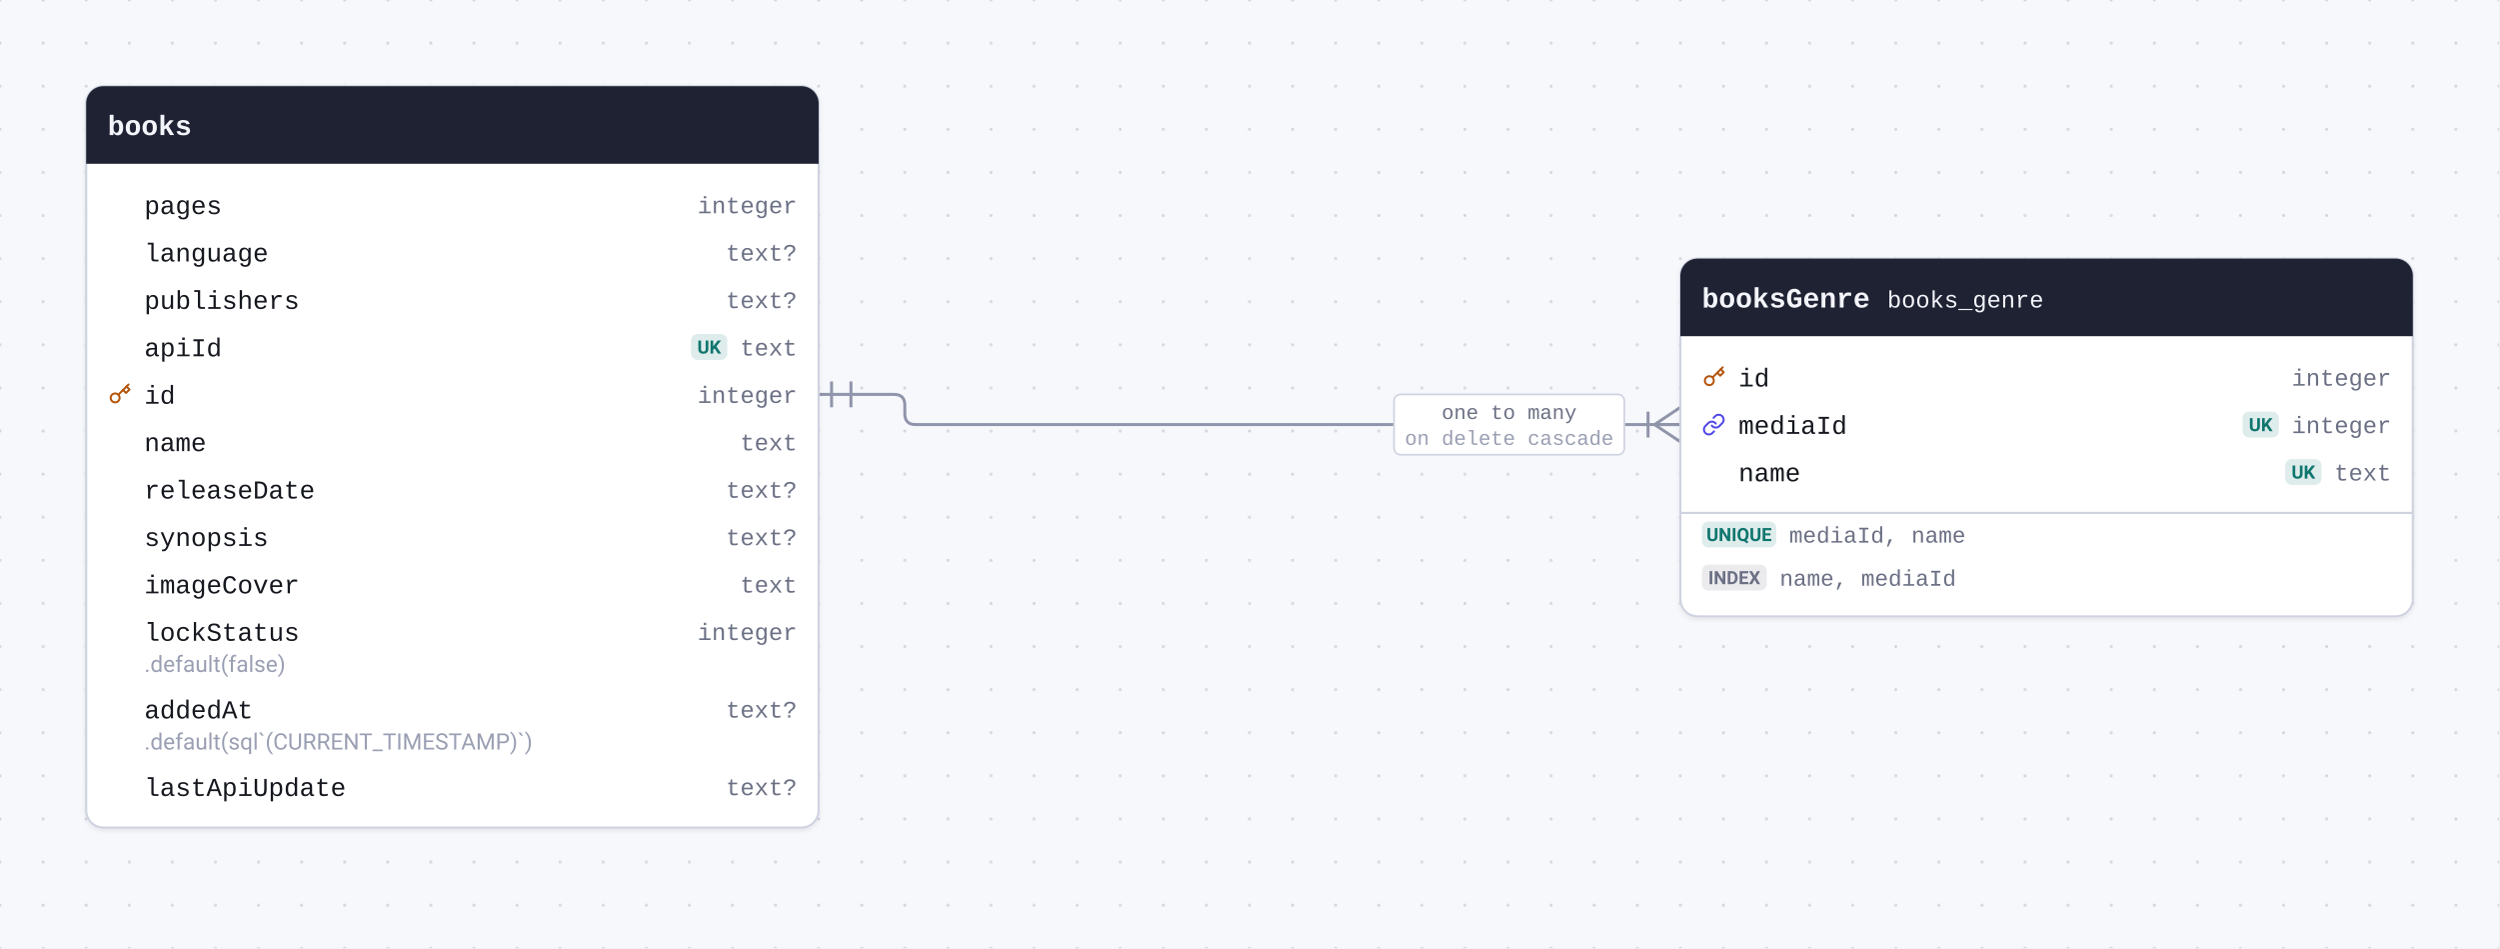
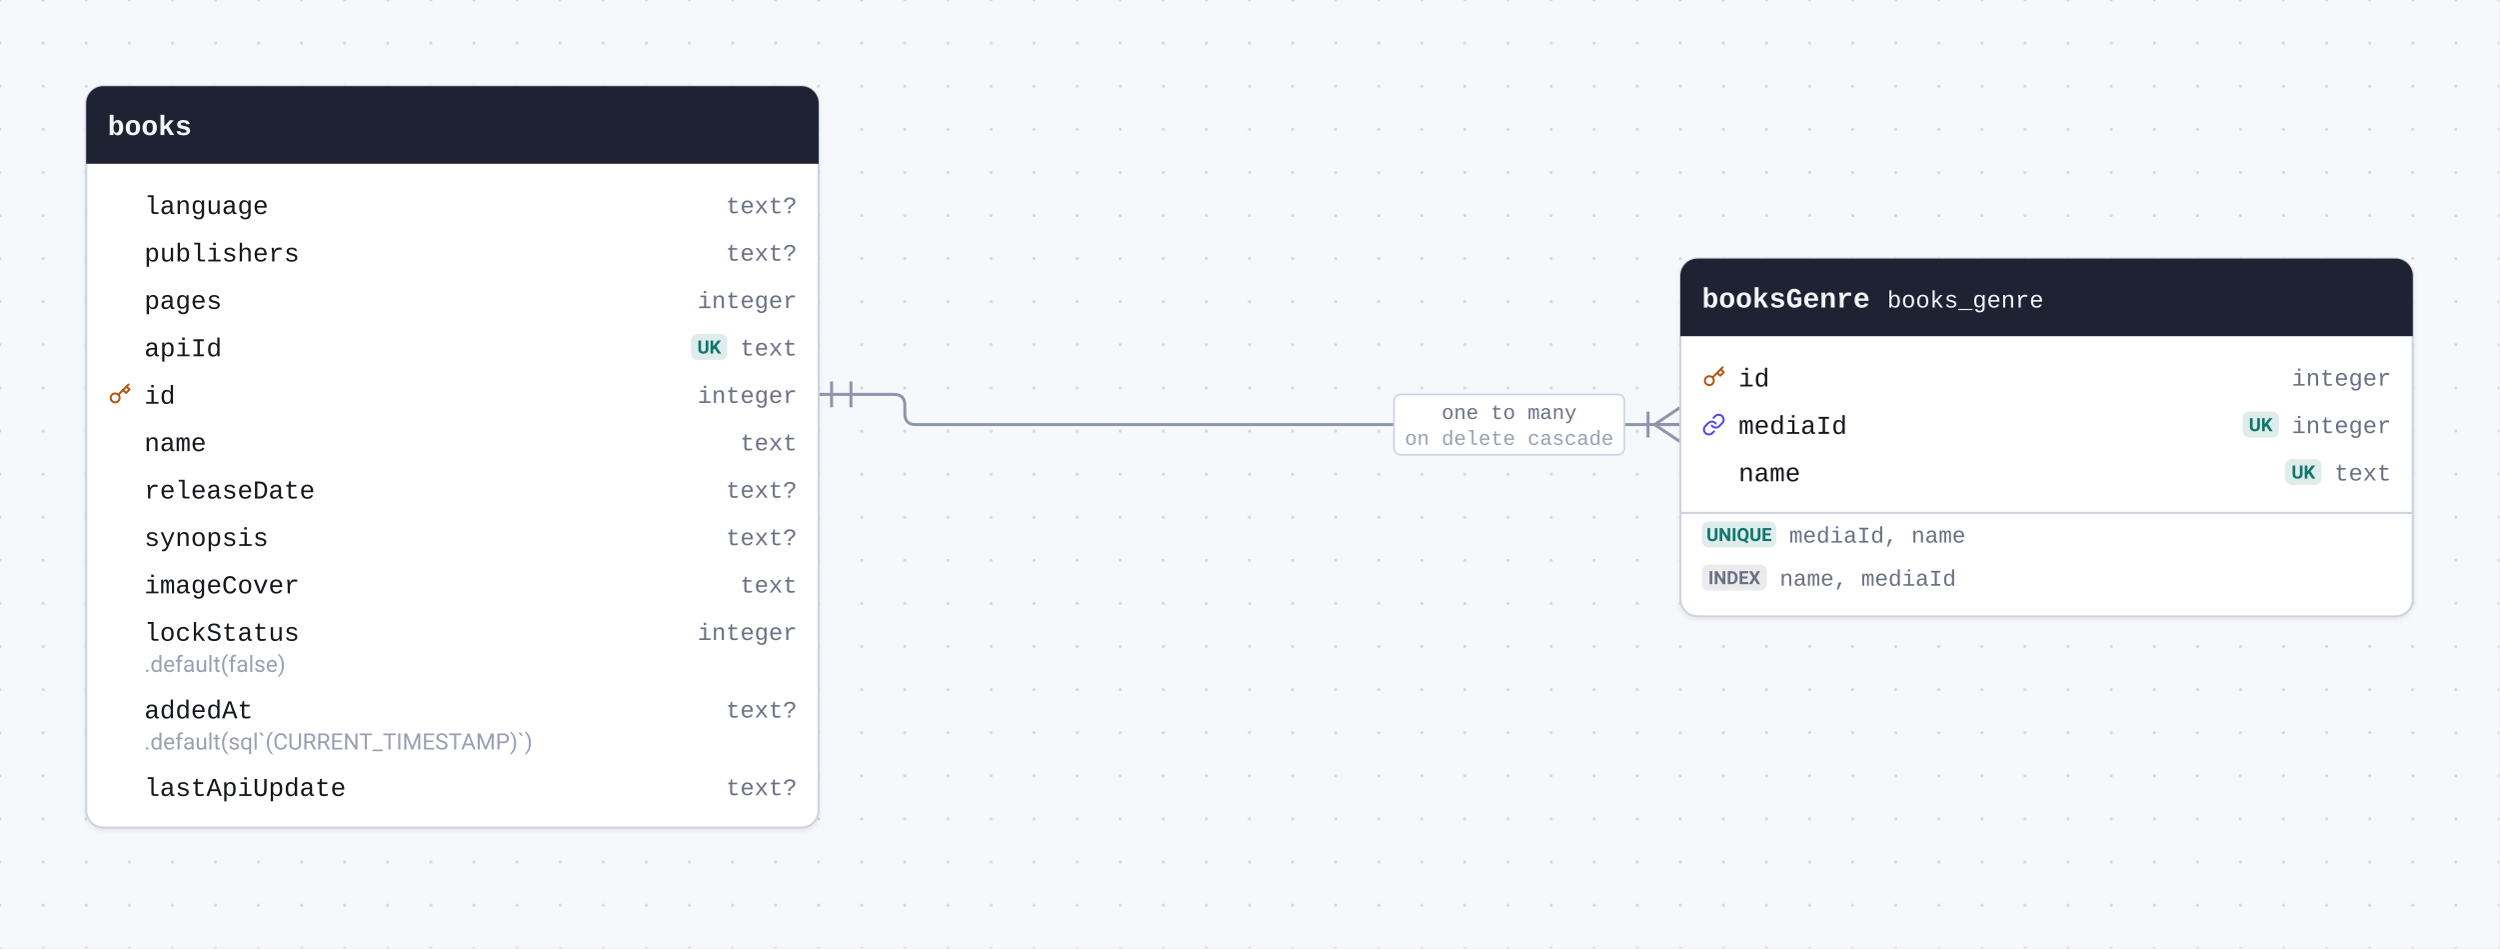
<svg xmlns="http://www.w3.org/2000/svg" width="1160" height="440" viewBox="0 0 1160 440">
  <defs>
    <pattern id="dots" x="-0.7" y="-0.7" width="20" height="20" patternUnits="userSpaceOnUse">
      <circle cx="0.7" cy="0.7" r="0.7" fill="#d4d4dc" />
    </pattern>
    <filter id="node-shadow" x="-5%" y="-5%" width="110%" height="115%">
      <feDropShadow dx="0" dy="1" stdDeviation="1" flood-color="#000000" flood-opacity="0.08" />
    </filter>
  </defs>
  <rect x="0" y="0" width="1160" height="440" fill="#f7f8fb" />
  <rect x="0" y="0" width="1160" height="440" fill="url(#dots)" />
  <g class="relation-edge">
    <path d="M380 183L400 183L 415,183Q 420,183 420,188L 420,192Q 420,197 425,197L760 197L780 197" fill="none" stroke="#9095ab" stroke-width="1.4" />
    <g transform="translate(380 183) scale(-1 1)" fill="none" stroke="#9095ab" stroke-width="1.4">
      <path d="M-6 -6 L-6 6" />
      <path d="M-15 -6 L-15 6" />
    </g>
    <g transform="translate(780 197)" fill="none" stroke="#9095ab" stroke-width="1.4">
      <path d="M0 -8 L-12 0 L0 8 M-12 0 L0 0" />
      <path d="M-15 -6 L-15 6" />
    </g>
  </g>
  <g class="model-node">
    <clipPath id="node-clip-0">
      <rect x="40" y="40" width="340" height="344" rx="8" />
    </clipPath>
    <rect x="40" y="40" width="340" height="344" rx="8" fill="#ffffff" stroke="#cfd3e0" filter="url(#node-shadow)" />
    <rect x="40" y="40" width="340" height="36" fill="#1f2233" clip-path="url(#node-clip-0)" />
    <text x="50" y="62.68" font-family="ui-monospace, SF Mono, Menlo, Consolas, Liberation Mono, DejaVu Sans Mono, monospace" font-size="13" font-weight="700" fill="#f4f5fa">books</text>
-     <text x="67" y="99.32" font-family="ui-monospace, SF Mono, Menlo, Consolas, Liberation Mono, DejaVu Sans Mono, monospace" font-size="12" fill="#16181f">pages</text>
-     <text x="370" y="98.96" font-family="ui-monospace, SF Mono, Menlo, Consolas, Liberation Mono, DejaVu Sans Mono, monospace" font-size="11" text-anchor="end" fill="#6b7084">integer</text>
-     <text x="67" y="121.32" font-family="ui-monospace, SF Mono, Menlo, Consolas, Liberation Mono, DejaVu Sans Mono, monospace" font-size="12" fill="#16181f">language</text>
+     <text x="67" y="99.32" font-family="ui-monospace, SF Mono, Menlo, Consolas, Liberation Mono, DejaVu Sans Mono, monospace" font-size="12" fill="#16181f">language</text>
+     <text x="370" y="98.96" font-family="ui-monospace, SF Mono, Menlo, Consolas, Liberation Mono, DejaVu Sans Mono, monospace" font-size="11" text-anchor="end" fill="#6b7084">text?</text>
+     <text x="67" y="121.32" font-family="ui-monospace, SF Mono, Menlo, Consolas, Liberation Mono, DejaVu Sans Mono, monospace" font-size="12" fill="#16181f">publishers</text>
    <text x="370" y="120.96" font-family="ui-monospace, SF Mono, Menlo, Consolas, Liberation Mono, DejaVu Sans Mono, monospace" font-size="11" text-anchor="end" fill="#6b7084">text?</text>
-     <text x="67" y="143.32" font-family="ui-monospace, SF Mono, Menlo, Consolas, Liberation Mono, DejaVu Sans Mono, monospace" font-size="12" fill="#16181f">publishers</text>
-     <text x="370" y="142.96" font-family="ui-monospace, SF Mono, Menlo, Consolas, Liberation Mono, DejaVu Sans Mono, monospace" font-size="11" text-anchor="end" fill="#6b7084">text?</text>
+     <text x="67" y="143.32" font-family="ui-monospace, SF Mono, Menlo, Consolas, Liberation Mono, DejaVu Sans Mono, monospace" font-size="12" fill="#16181f">pages</text>
+     <text x="370" y="142.96" font-family="ui-monospace, SF Mono, Menlo, Consolas, Liberation Mono, DejaVu Sans Mono, monospace" font-size="11" text-anchor="end" fill="#6b7084">integer</text>
    <rect x="320.76" y="155" width="16.84" height="12" rx="3" fill="#0f766e" fill-opacity="0.14" />
    <text x="329.18" y="164.06" font-family="ui-sans-serif, -apple-system, Segoe UI, Roboto, Helvetica Neue, Arial, DejaVu Sans, sans-serif" font-size="8.5" font-weight="600" text-anchor="middle" fill="#0f766e">UK</text>
    <text x="67" y="165.32" font-family="ui-monospace, SF Mono, Menlo, Consolas, Liberation Mono, DejaVu Sans Mono, monospace" font-size="12" fill="#16181f">apiId</text>
    <text x="370" y="164.96" font-family="ui-monospace, SF Mono, Menlo, Consolas, Liberation Mono, DejaVu Sans Mono, monospace" font-size="11" text-anchor="end" fill="#6b7084">text</text>
    <g transform="translate(50 177.5) scale(0.46)" fill="none" stroke="#b45309" stroke-width="2" stroke-linecap="round" stroke-linejoin="round">
      <circle cx="7.5" cy="15.5" r="4.5" />
      <path d="m21 2-9.6 9.6" />
      <path d="m15.5 7.5 3 3L22 7l-3-3" />
    </g>
    <text x="67" y="187.32" font-family="ui-monospace, SF Mono, Menlo, Consolas, Liberation Mono, DejaVu Sans Mono, monospace" font-size="12" fill="#16181f">id</text>
    <text x="370" y="186.96" font-family="ui-monospace, SF Mono, Menlo, Consolas, Liberation Mono, DejaVu Sans Mono, monospace" font-size="11" text-anchor="end" fill="#6b7084">integer</text>
    <text x="67" y="209.32" font-family="ui-monospace, SF Mono, Menlo, Consolas, Liberation Mono, DejaVu Sans Mono, monospace" font-size="12" fill="#16181f">name</text>
    <text x="370" y="208.96" font-family="ui-monospace, SF Mono, Menlo, Consolas, Liberation Mono, DejaVu Sans Mono, monospace" font-size="11" text-anchor="end" fill="#6b7084">text</text>
    <text x="67" y="231.32" font-family="ui-monospace, SF Mono, Menlo, Consolas, Liberation Mono, DejaVu Sans Mono, monospace" font-size="12" fill="#16181f">releaseDate</text>
    <text x="370" y="230.96" font-family="ui-monospace, SF Mono, Menlo, Consolas, Liberation Mono, DejaVu Sans Mono, monospace" font-size="11" text-anchor="end" fill="#6b7084">text?</text>
    <text x="67" y="253.32" font-family="ui-monospace, SF Mono, Menlo, Consolas, Liberation Mono, DejaVu Sans Mono, monospace" font-size="12" fill="#16181f">synopsis</text>
    <text x="370" y="252.96" font-family="ui-monospace, SF Mono, Menlo, Consolas, Liberation Mono, DejaVu Sans Mono, monospace" font-size="11" text-anchor="end" fill="#6b7084">text?</text>
    <text x="67" y="275.32" font-family="ui-monospace, SF Mono, Menlo, Consolas, Liberation Mono, DejaVu Sans Mono, monospace" font-size="12" fill="#16181f">imageCover</text>
    <text x="370" y="274.96" font-family="ui-monospace, SF Mono, Menlo, Consolas, Liberation Mono, DejaVu Sans Mono, monospace" font-size="11" text-anchor="end" fill="#6b7084">text</text>
    <text x="67" y="297.32" font-family="ui-monospace, SF Mono, Menlo, Consolas, Liberation Mono, DejaVu Sans Mono, monospace" font-size="12" fill="#16181f">lockStatus</text>
    <text x="370" y="296.96" font-family="ui-monospace, SF Mono, Menlo, Consolas, Liberation Mono, DejaVu Sans Mono, monospace" font-size="11" text-anchor="end" fill="#6b7084">integer</text>
    <text x="67" y="311.78" font-family="ui-sans-serif, -apple-system, Segoe UI, Roboto, Helvetica Neue, Arial, DejaVu Sans, sans-serif" font-size="10.5" fill="#9a9fb3">.default(false)</text>
    <text x="67" y="333.32" font-family="ui-monospace, SF Mono, Menlo, Consolas, Liberation Mono, DejaVu Sans Mono, monospace" font-size="12" fill="#16181f">addedAt</text>
    <text x="370" y="332.96" font-family="ui-monospace, SF Mono, Menlo, Consolas, Liberation Mono, DejaVu Sans Mono, monospace" font-size="11" text-anchor="end" fill="#6b7084">text?</text>
    <text x="67" y="347.78" font-family="ui-sans-serif, -apple-system, Segoe UI, Roboto, Helvetica Neue, Arial, DejaVu Sans, sans-serif" font-size="10.5" fill="#9a9fb3">.default(sql`(CURRENT_TIMESTAMP)`)</text>
    <text x="67" y="369.32" font-family="ui-monospace, SF Mono, Menlo, Consolas, Liberation Mono, DejaVu Sans Mono, monospace" font-size="12" fill="#16181f">lastApiUpdate</text>
    <text x="370" y="368.96" font-family="ui-monospace, SF Mono, Menlo, Consolas, Liberation Mono, DejaVu Sans Mono, monospace" font-size="11" text-anchor="end" fill="#6b7084">text?</text>
  </g>
  <g class="model-node">
    <clipPath id="node-clip-1">
      <rect x="780" y="120" width="340" height="166" rx="8" />
    </clipPath>
    <rect x="780" y="120" width="340" height="166" rx="8" fill="#ffffff" stroke="#cfd3e0" filter="url(#node-shadow)" />
    <rect x="780" y="120" width="340" height="36" fill="#1f2233" clip-path="url(#node-clip-1)" />
    <text x="790" y="142.68" font-family="ui-monospace, SF Mono, Menlo, Consolas, Liberation Mono, DejaVu Sans Mono, monospace" font-size="13" font-weight="700" fill="#f4f5fa">booksGenre<tspan dx="8" font-size="11" font-weight="400" opacity="0.6">books_genre</tspan>
    </text>
    <g transform="translate(790 169.5) scale(0.46)" fill="none" stroke="#b45309" stroke-width="2" stroke-linecap="round" stroke-linejoin="round">
      <circle cx="7.5" cy="15.5" r="4.5" />
      <path d="m21 2-9.6 9.6" />
      <path d="m15.5 7.5 3 3L22 7l-3-3" />
    </g>
    <text x="807" y="179.32" font-family="ui-monospace, SF Mono, Menlo, Consolas, Liberation Mono, DejaVu Sans Mono, monospace" font-size="12" fill="#16181f">id</text>
    <text x="1110" y="178.96" font-family="ui-monospace, SF Mono, Menlo, Consolas, Liberation Mono, DejaVu Sans Mono, monospace" font-size="11" text-anchor="end" fill="#6b7084">integer</text>
    <g transform="translate(790 191.5) scale(0.46)" fill="none" stroke="#4f46e5" stroke-width="2" stroke-linecap="round" stroke-linejoin="round">
      <path d="M10 13a5 5 0 0 0 7.54.54l3-3a5 5 0 0 0-7.07-7.07l-1.72 1.71" />
      <path d="M14 11a5 5 0 0 0-7.54-.54l-3 3a5 5 0 0 0 7.07 7.07l1.71-1.71" />
    </g>
    <rect x="1040.96" y="191" width="16.84" height="12" rx="3" fill="#0f766e" fill-opacity="0.14" />
    <text x="1049.38" y="200.06" font-family="ui-sans-serif, -apple-system, Segoe UI, Roboto, Helvetica Neue, Arial, DejaVu Sans, sans-serif" font-size="8.5" font-weight="600" text-anchor="middle" fill="#0f766e">UK</text>
    <text x="807" y="201.32" font-family="ui-monospace, SF Mono, Menlo, Consolas, Liberation Mono, DejaVu Sans Mono, monospace" font-size="12" fill="#16181f">mediaId</text>
    <text x="1110" y="200.96" font-family="ui-monospace, SF Mono, Menlo, Consolas, Liberation Mono, DejaVu Sans Mono, monospace" font-size="11" text-anchor="end" fill="#6b7084">integer</text>
    <rect x="1060.76" y="213" width="16.84" height="12" rx="3" fill="#0f766e" fill-opacity="0.14" />
    <text x="1069.18" y="222.06" font-family="ui-sans-serif, -apple-system, Segoe UI, Roboto, Helvetica Neue, Arial, DejaVu Sans, sans-serif" font-size="8.5" font-weight="600" text-anchor="middle" fill="#0f766e">UK</text>
    <text x="807" y="223.32" font-family="ui-monospace, SF Mono, Menlo, Consolas, Liberation Mono, DejaVu Sans Mono, monospace" font-size="12" fill="#16181f">name</text>
    <text x="1110" y="222.96" font-family="ui-monospace, SF Mono, Menlo, Consolas, Liberation Mono, DejaVu Sans Mono, monospace" font-size="11" text-anchor="end" fill="#6b7084">text</text>
    <path d="M780 238H1120" stroke="#cfd3e0" stroke-width="1" />
    <rect x="790" y="242" width="34.52" height="12" rx="3" fill="#0f766e" fill-opacity="0.14" />
    <text x="807.26" y="251.06" font-family="ui-sans-serif, -apple-system, Segoe UI, Roboto, Helvetica Neue, Arial, DejaVu Sans, sans-serif" font-size="8.5" font-weight="600" text-anchor="middle" fill="#0f766e">UNIQUE</text>
    <text x="830.52" y="251.78" font-family="ui-monospace, SF Mono, Menlo, Consolas, Liberation Mono, DejaVu Sans Mono, monospace" font-size="10.5" fill="#6b7084">mediaId, name</text>
    <rect x="790" y="262" width="30.1" height="12" rx="3" fill="#6b7084" fill-opacity="0.14" />
    <text x="805.05" y="271.06" font-family="ui-sans-serif, -apple-system, Segoe UI, Roboto, Helvetica Neue, Arial, DejaVu Sans, sans-serif" font-size="8.5" font-weight="600" text-anchor="middle" fill="#6b7084">INDEX</text>
    <text x="826.1" y="271.78" font-family="ui-monospace, SF Mono, Menlo, Consolas, Liberation Mono, DejaVu Sans Mono, monospace" font-size="10.5" fill="#6b7084">name, mediaId</text>
  </g>
  <g class="relation-label">
    <rect x="647.1" y="183" width="106.9" height="28" rx="3" fill="#ffffff" stroke="#cfd3e0" stroke-width="0.8" />
    <text x="700.55" y="194.42" font-family="ui-monospace, SF Mono, Menlo, Consolas, Liberation Mono, DejaVu Sans Mono, monospace" font-size="9.5" text-anchor="middle" fill="#6b7084">one to many</text>
    <text x="700.55" y="206.42" font-family="ui-monospace, SF Mono, Menlo, Consolas, Liberation Mono, DejaVu Sans Mono, monospace" font-size="9.5" text-anchor="middle" fill="#9a9fb3">on delete cascade</text>
  </g>
</svg>
